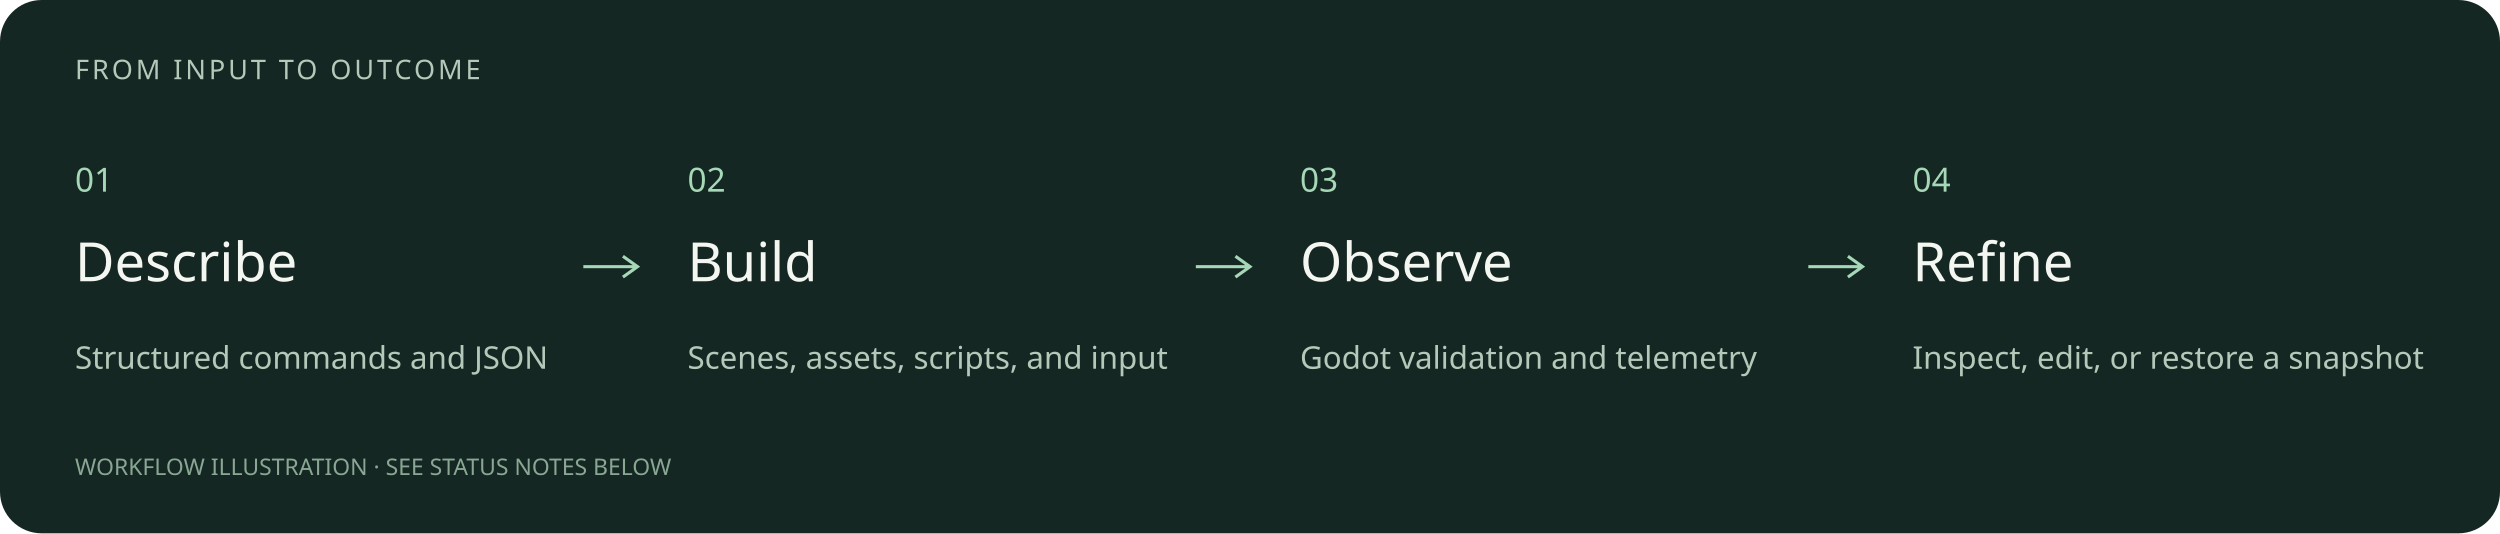
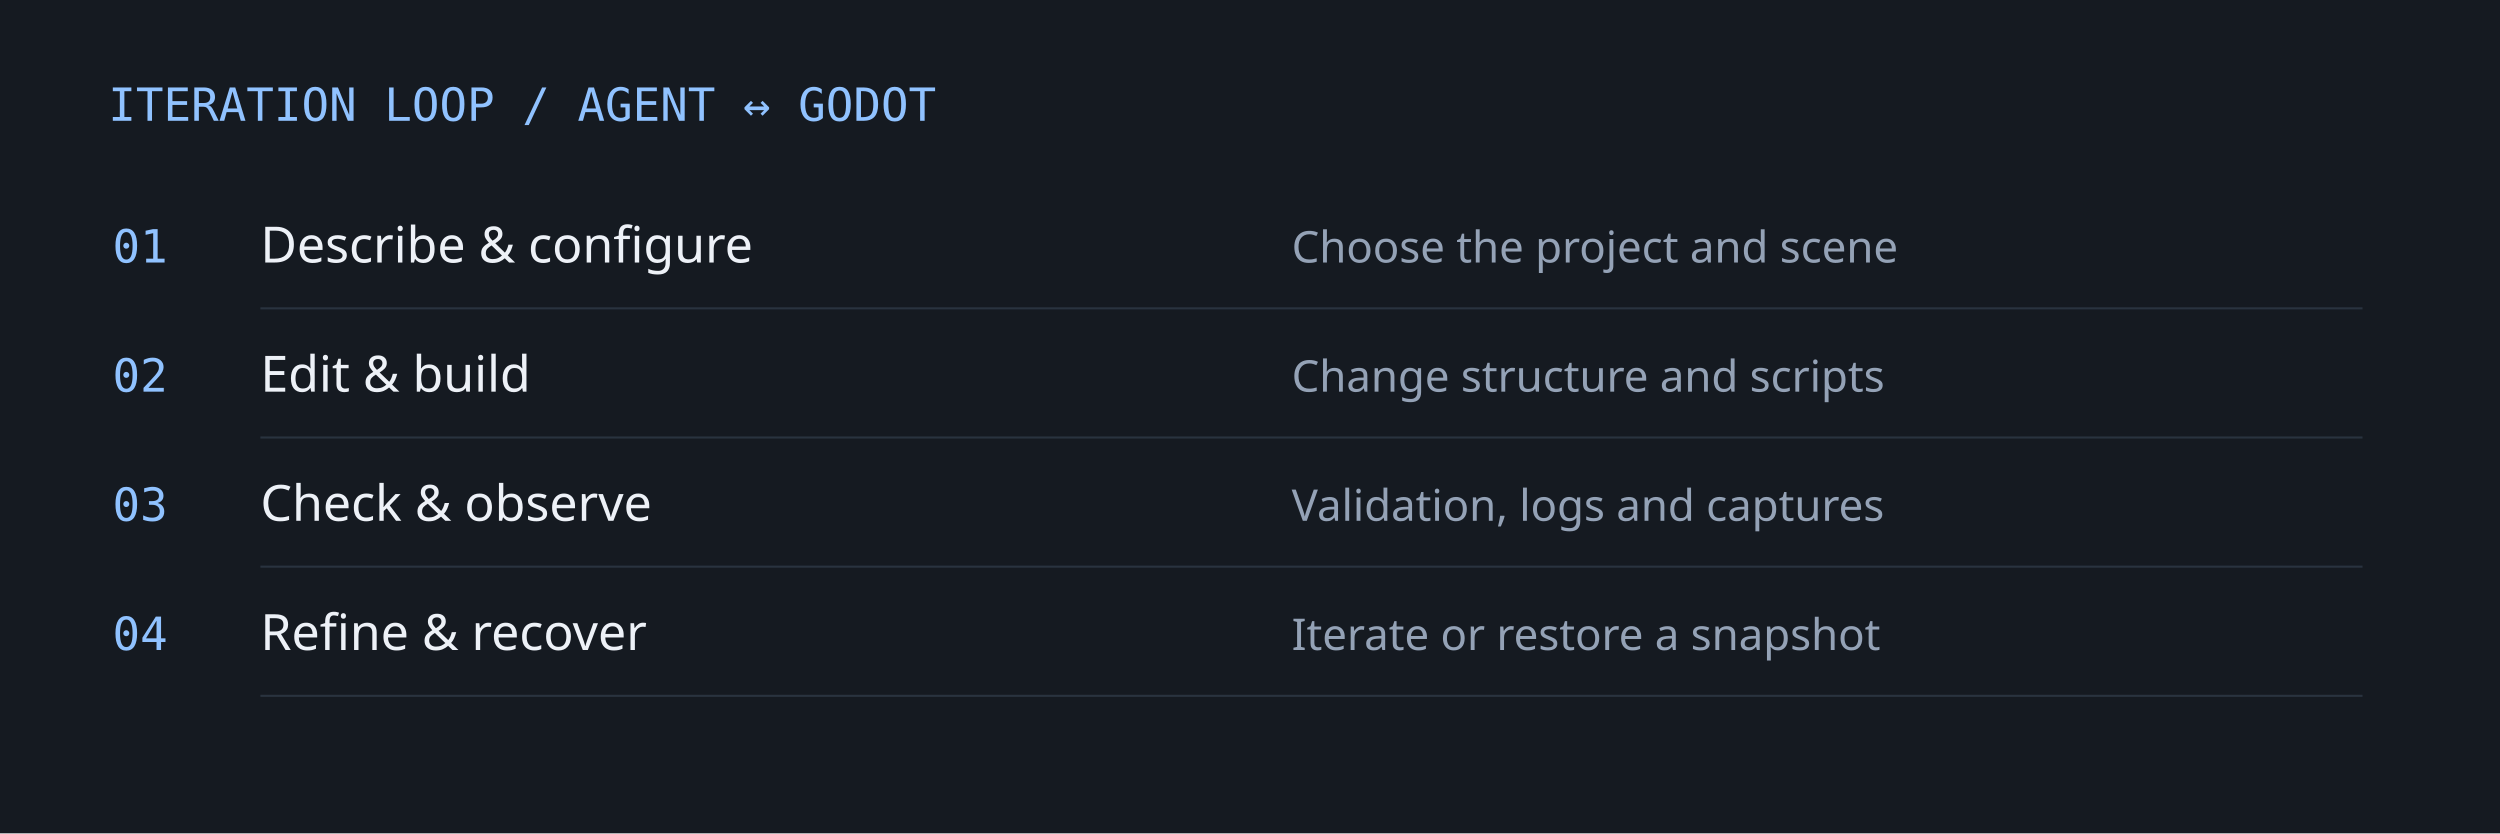
- <svg xmlns="http://www.w3.org/2000/svg" width="1200" height="256" viewBox="0 0 1200 256" role="img" aria-labelledby="title">
-   <rect width="1200" height="256" rx="20" fill="#142722" />
-   <g font-family="Avenir Next, PingFang SC, sans-serif">
-     <text x="36" y="38" font-size="13" fill="#b5c9ba" font-weight="500" letter-spacing="1.4">FROM INPUT TO OUTCOME</text>
-     <text x="36" y="92" font-size="16" fill="#a6d8b7" font-weight="500">01</text>
-     <text x="36" y="135" font-size="26" fill="#f4f6f1" font-weight="500">Describe</text>
-     <text x="36" y="177" font-size="15" fill="#b5c9ba" font-weight="400">Structured commands and JSON</text>
-     <path d="M280 128 h26 m-7 -5 l7 5 -7 5" fill="none" stroke="#a6d8b7" stroke-width="1.5" />
-     <text x="330" y="92" font-size="16" fill="#a6d8b7" font-weight="500">02</text>
-     <text x="330" y="135" font-size="26" fill="#f4f6f1" font-weight="500">Build</text>
-     <text x="330" y="177" font-size="15" fill="#b5c9ba" font-weight="400">Scenes, assets, scripts, and input</text>
-     <path d="M574 128 h26 m-7 -5 l7 5 -7 5" fill="none" stroke="#a6d8b7" stroke-width="1.5" />
-     <text x="624" y="92" font-size="16" fill="#a6d8b7" font-weight="500">03</text>
-     <text x="624" y="135" font-size="26" fill="#f4f6f1" font-weight="500">Observe</text>
-     <text x="624" y="177" font-size="15" fill="#b5c9ba" font-weight="400">Godot validation and telemetry</text>
-     <path d="M868 128 h26 m-7 -5 l7 5 -7 5" fill="none" stroke="#a6d8b7" stroke-width="1.5" />
-     <text x="918" y="92" font-size="16" fill="#a6d8b7" font-weight="500">04</text>
-     <text x="918" y="135" font-size="26" fill="#f4f6f1" font-weight="500">Refine</text>
-     <text x="918" y="177" font-size="15" fill="#b5c9ba" font-weight="400">Inspect, edit, or restore a snapshot</text>
-     <text x="36" y="228" font-size="11" fill="#8aa795" font-weight="400">WORKFLOW ILLUSTRATION · SEE STATUS NOTES BELOW</text>
-   </g>
+ <svg xmlns="http://www.w3.org/2000/svg" width="1200" height="400" viewBox="0 0 1200 400">
+   <defs>
+     <linearGradient id="ll" x1="0" x2="1" y1="0" y2="1">
+       <stop stop-color="#3b82f6" />
+       <stop offset="1" stop-color="#8b5cf6" />
+     </linearGradient>
+     <linearGradient id="cy">
+       <stop stop-color="#2ee6ff" />
+       <stop offset="1" stop-color="#4f7bff" />
+     </linearGradient>
+   </defs>
+   <rect x="0" y="0" width="1200" height="400" rx="0" fill="#151a21" stroke="none" stroke-width="1" />
+   <text x="52" y="58" font-family="Menlo, PingFang SC, monospace" font-size="22" font-weight="400" fill="#90c2ff" text-anchor="start">ITERATION LOOP / AGENT ↔ GODOT</text>
+   <text x="54" y="126" font-family="Menlo, PingFang SC, monospace" font-size="22" font-weight="400" fill="#90c2ff" text-anchor="start">01</text>
+   <text x="125" y="126" font-family="Avenir Next, PingFang SC, sans-serif" font-size="24" font-weight="500" fill="#edf1f7" text-anchor="start">Describe &amp; configure</text>
+   <text x="620" y="126" font-family="Avenir Next, PingFang SC, sans-serif" font-size="21" font-weight="400" fill="#94a2b6" text-anchor="start">Choose the project and scene</text>
+   <path d="M125 148L1134 148" fill="none" stroke="#29333f" stroke-width="1" />
+   <text x="54" y="188" font-family="Menlo, PingFang SC, monospace" font-size="22" font-weight="400" fill="#90c2ff" text-anchor="start">02</text>
+   <text x="125" y="188" font-family="Avenir Next, PingFang SC, sans-serif" font-size="24" font-weight="500" fill="#edf1f7" text-anchor="start">Edit &amp; build</text>
+   <text x="620" y="188" font-family="Avenir Next, PingFang SC, sans-serif" font-size="21" font-weight="400" fill="#94a2b6" text-anchor="start">Change structure and scripts</text>
+   <path d="M125 210L1134 210" fill="none" stroke="#29333f" stroke-width="1" />
+   <text x="54" y="250" font-family="Menlo, PingFang SC, monospace" font-size="22" font-weight="400" fill="#90c2ff" text-anchor="start">03</text>
+   <text x="125" y="250" font-family="Avenir Next, PingFang SC, sans-serif" font-size="24" font-weight="500" fill="#edf1f7" text-anchor="start">Check &amp; observe</text>
+   <text x="620" y="250" font-family="Avenir Next, PingFang SC, sans-serif" font-size="21" font-weight="400" fill="#94a2b6" text-anchor="start">Validation, logs and captures</text>
+   <path d="M125 272L1134 272" fill="none" stroke="#29333f" stroke-width="1" />
+   <text x="54" y="312" font-family="Menlo, PingFang SC, monospace" font-size="22" font-weight="400" fill="#90c2ff" text-anchor="start">04</text>
+   <text x="125" y="312" font-family="Avenir Next, PingFang SC, sans-serif" font-size="24" font-weight="500" fill="#edf1f7" text-anchor="start">Refine &amp; recover</text>
+   <text x="620" y="312" font-family="Avenir Next, PingFang SC, sans-serif" font-size="21" font-weight="400" fill="#94a2b6" text-anchor="start">Iterate or restore a snapshot</text>
+   <path d="M125 334L1134 334" fill="none" stroke="#29333f" stroke-width="1" />
</svg>
